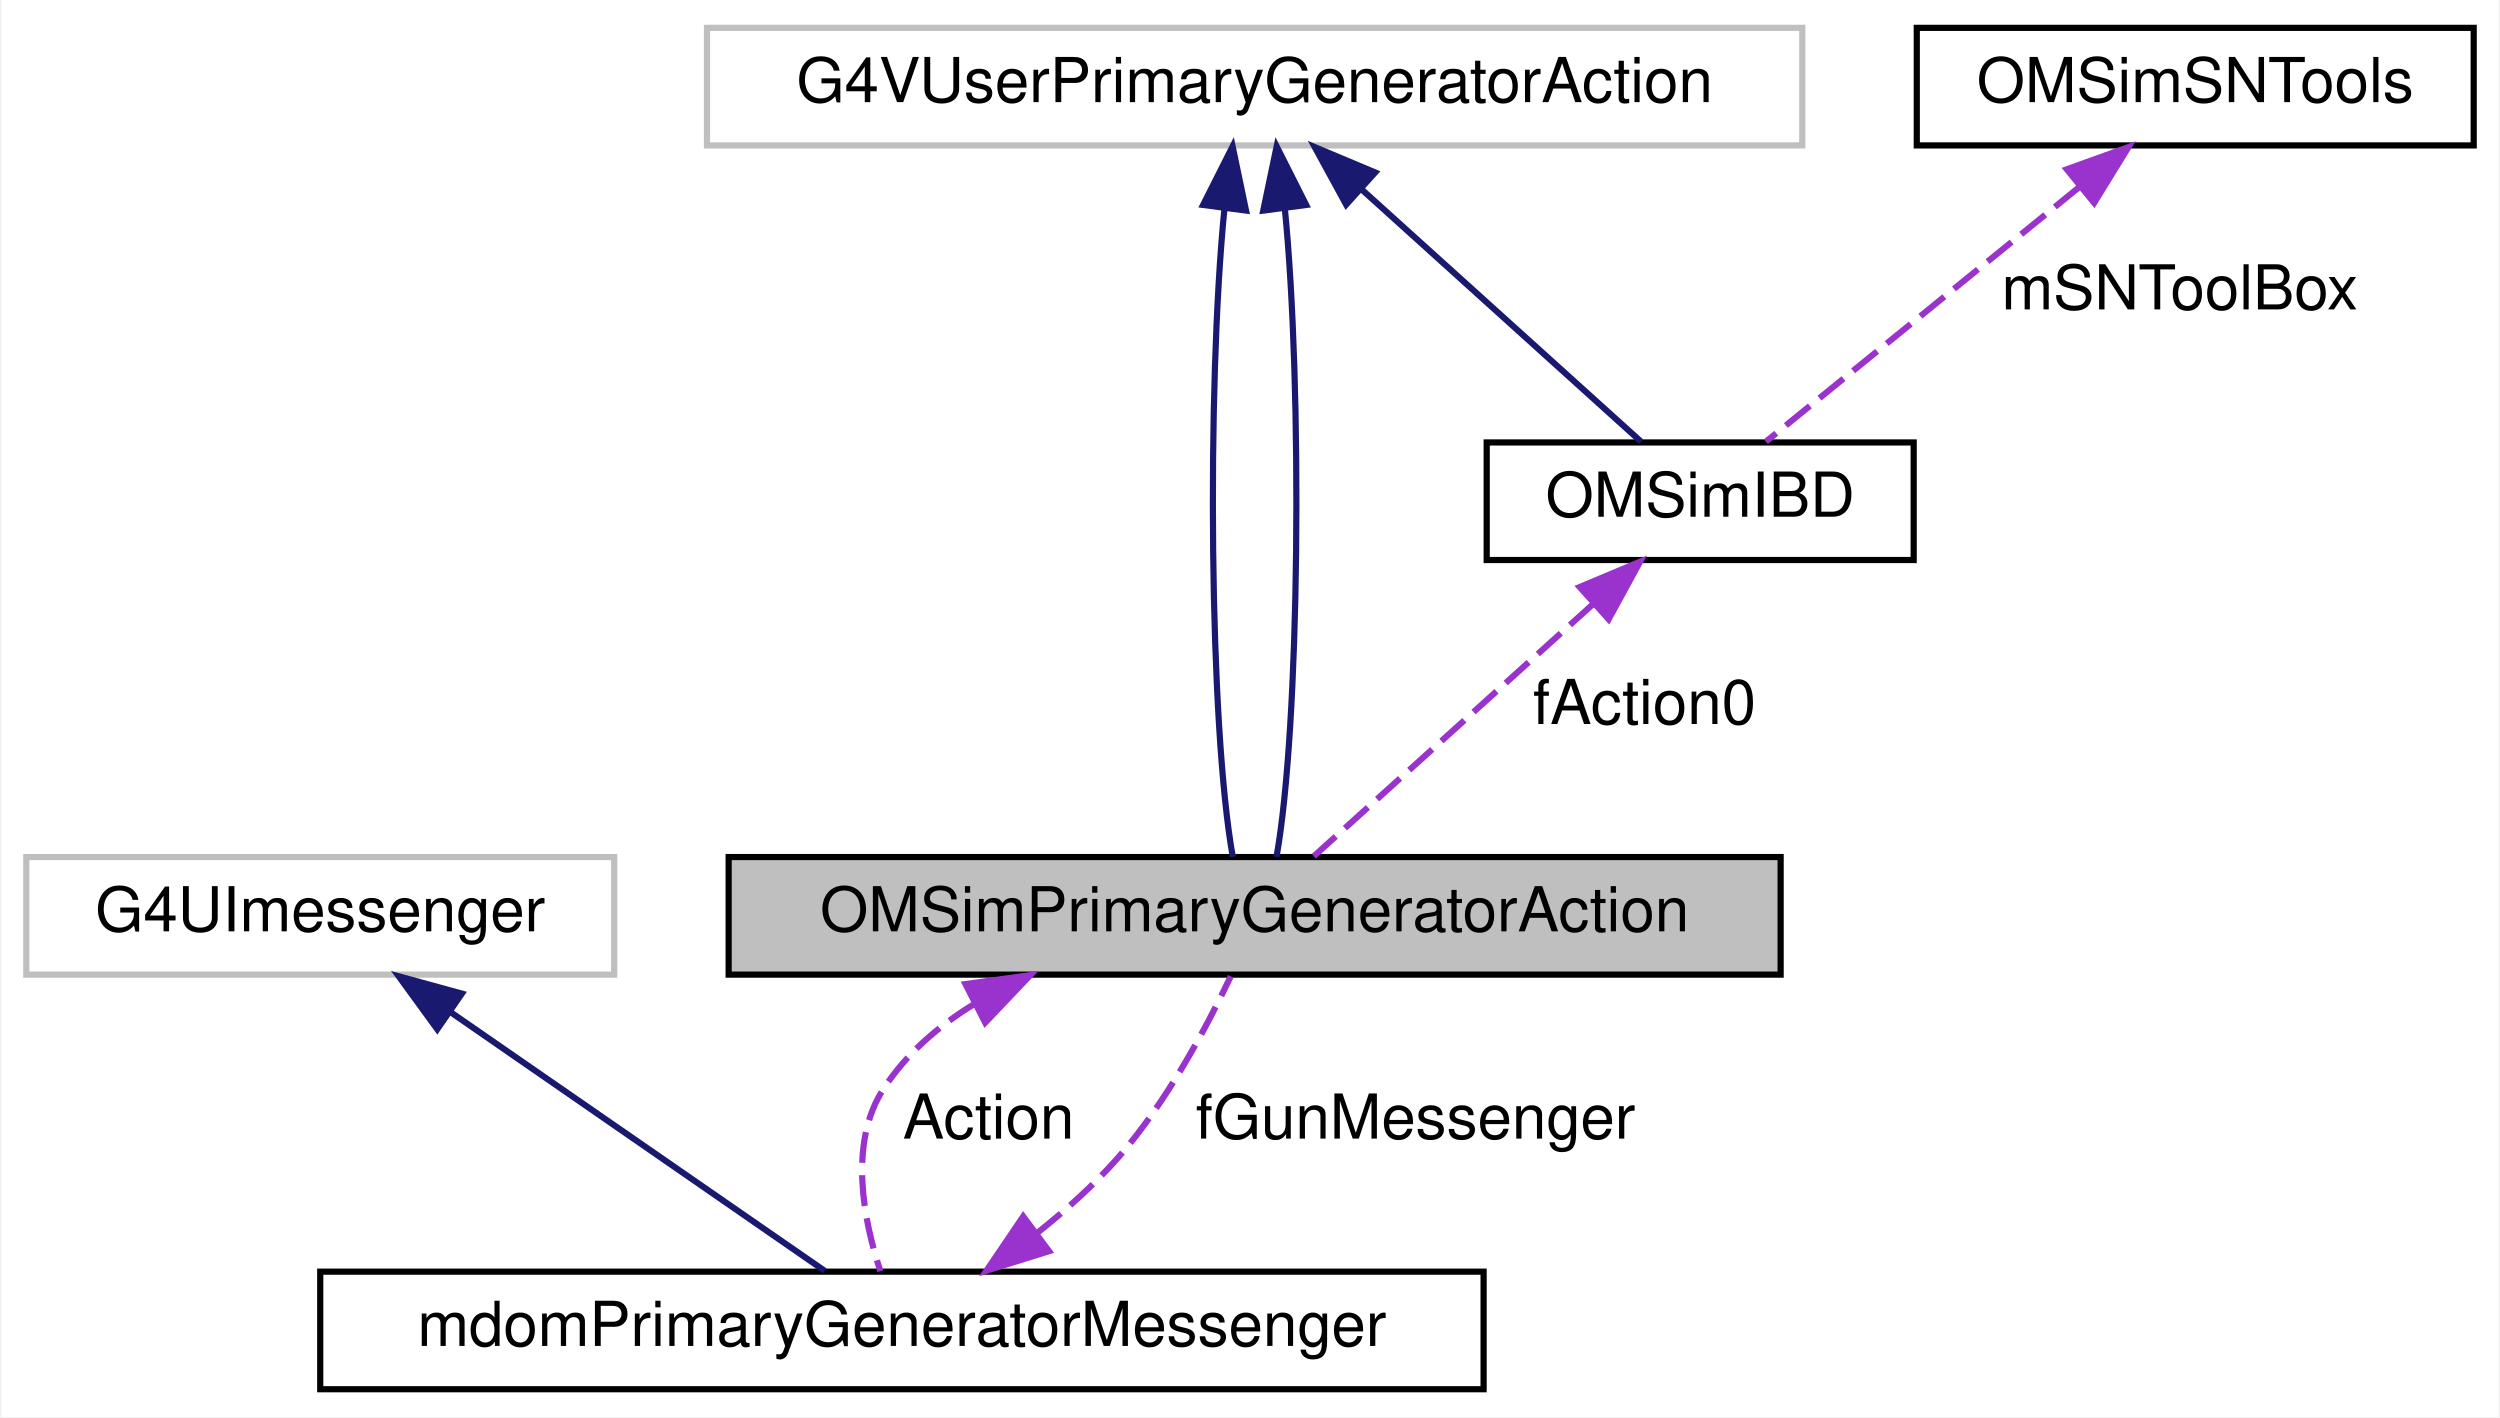
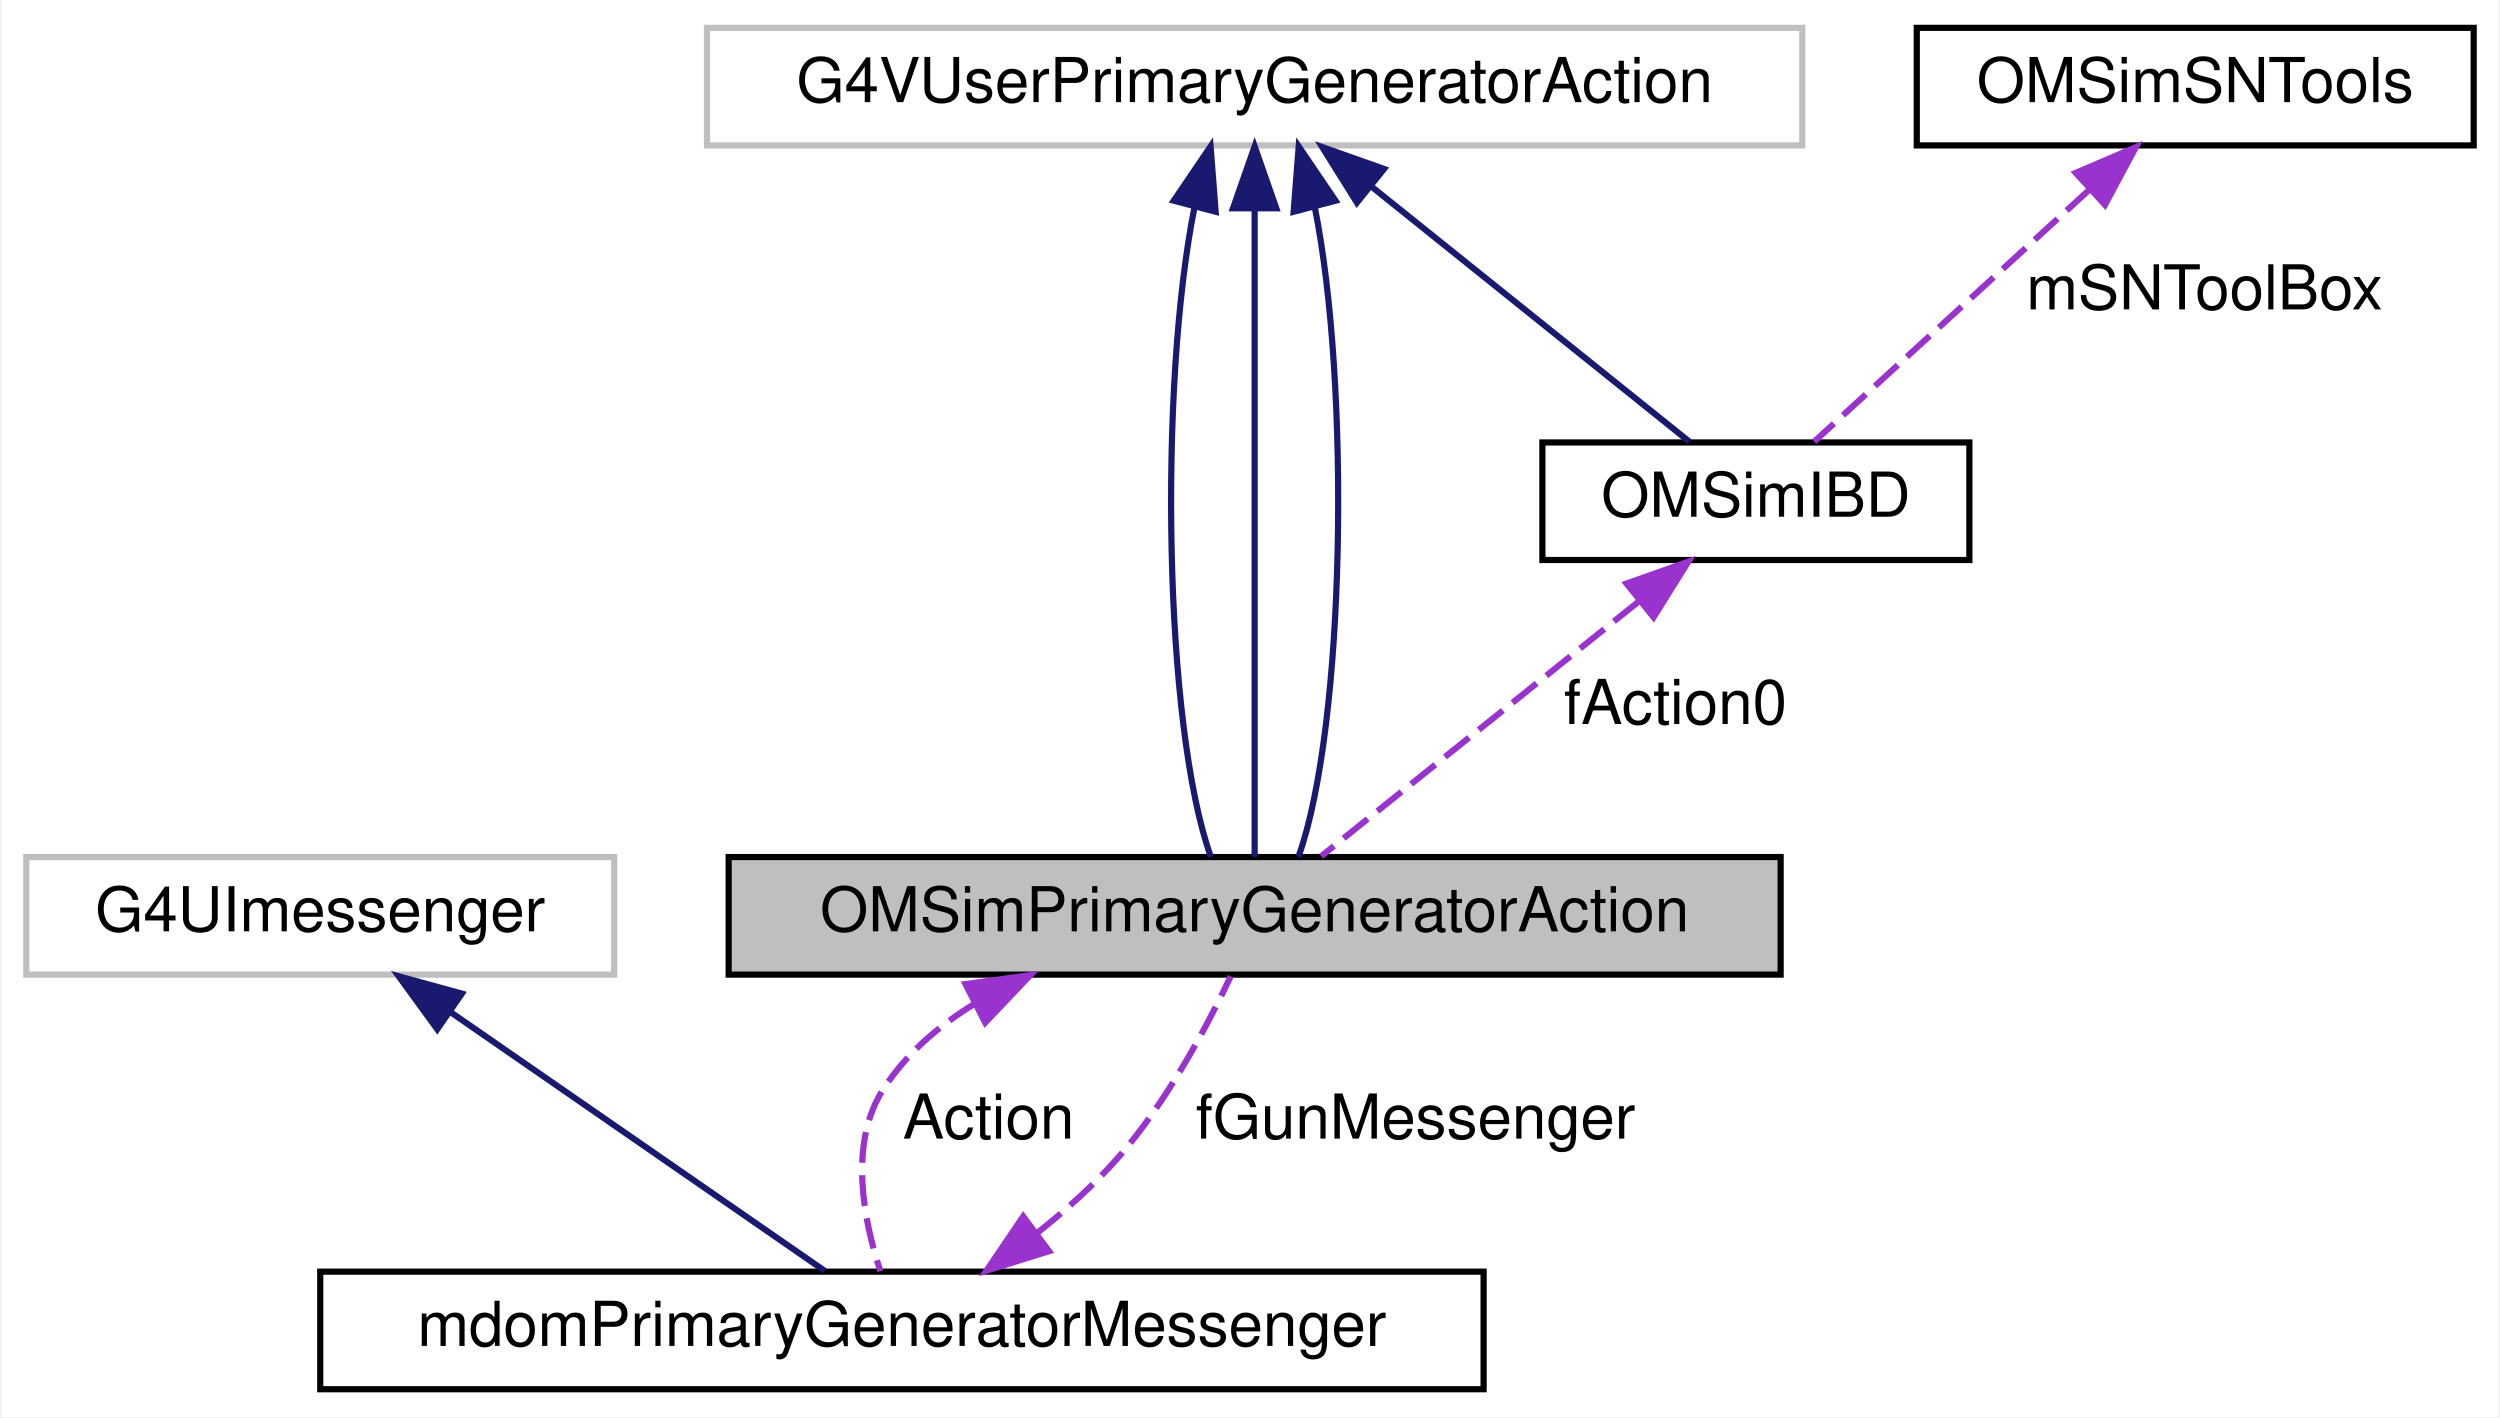
<svg xmlns="http://www.w3.org/2000/svg" xmlns:xlink="http://www.w3.org/1999/xlink" width="404pt" height="229pt" viewBox="0.00 0.00 403.50 229.00">
  <g id="graph0" class="graph" transform="scale(1 1) rotate(0) translate(4 225)">
    <polygon fill="white" stroke="transparent" points="-4,4 -4,-225 399.5,-225 399.5,4 -4,4" />
    <g id="node1" class="node">
      <g id="a_node1">
        <a xlink:title=" ">
          <polygon fill="#bfbfbf" stroke="black" points="113.5,-67.5 113.5,-86.5 283.5,-86.5 283.5,-67.5 113.5,-67.5" />
          <text text-anchor="middle" x="198.5" y="-74.5" font-family="Helvetica,sans-Serif" font-size="10.00">OMSimPrimaryGeneratorAction</text>
        </a>
      </g>
    </g>
    <g id="node5" class="node">
      <g id="a_node5">
        <a xlink:href="classmdom_primary_generator_messenger.html" target="_top" xlink:title=" ">
          <polygon fill="white" stroke="black" points="47.5,-0.5 47.5,-19.5 235.5,-19.5 235.5,-0.5 47.5,-0.5" />
          <text text-anchor="middle" x="141.5" y="-7.5" font-family="Helvetica,sans-Serif" font-size="10.00">mdomPrimaryGeneratorMessenger</text>
        </a>
      </g>
    </g>
-     <g id="edge8" class="edge">
+     <g id="edge9" class="edge">
      <path fill="none" stroke="#9a32cd" stroke-dasharray="5,2" d="M153.33,-62.84C147.46,-59.27 142.21,-54.74 138.5,-49 132.82,-40.22 135.3,-27.8 138.02,-19.58" />
      <polygon fill="#9a32cd" stroke="#9a32cd" points="151.77,-65.97 162.26,-67.42 154.96,-59.74 151.77,-65.97" />
      <text text-anchor="middle" x="155.5" y="-41" font-family="Helvetica,sans-Serif" font-size="10.00"> Action</text>
    </g>
    <g id="node2" class="node">
      <g id="a_node2">
        <a xlink:title=" ">
          <polygon fill="white" stroke="#bfbfbf" points="110,-201.5 110,-220.5 287,-220.5 287,-201.5 110,-201.5" />
          <text text-anchor="middle" x="198.5" y="-208.5" font-family="Helvetica,sans-Serif" font-size="10.00">G4VUserPrimaryGeneratorAction</text>
        </a>
      </g>
    </g>
    <g id="edge1" class="edge">
-       <path fill="none" stroke="midnightblue" d="M193.62,-191.28C190.74,-162.25 191.19,-107.54 194.97,-86.52" />
-       <polygon fill="midnightblue" stroke="midnightblue" points="190.17,-191.88 194.94,-201.34 197.11,-190.97 190.17,-191.88" />
+       <path fill="none" stroke="midnightblue" d="M188.81,-191.66C182.97,-162.73 183.84,-107.63 191.43,-86.52" />
+       <polygon fill="midnightblue" stroke="midnightblue" points="185.43,-192.57 191.38,-201.34 192.2,-190.78 185.43,-192.57" />
    </g>
    <g id="edge2" class="edge">
-       <path fill="none" stroke="midnightblue" d="M203.38,-191.28C206.26,-162.25 205.81,-107.54 202.03,-86.52" />
-       <polygon fill="midnightblue" stroke="midnightblue" points="199.89,-190.97 202.06,-201.34 206.83,-191.88 199.89,-190.97" />
+       <path fill="none" stroke="midnightblue" d="M198.5,-191.28C198.5,-162.25 198.5,-107.54 198.5,-86.52" />
+       <polygon fill="midnightblue" stroke="midnightblue" points="195,-191.34 198.5,-201.34 202,-191.34 195,-191.34" />
+     </g>
+     <g id="edge3" class="edge">
+       <path fill="none" stroke="midnightblue" d="M208.19,-191.66C214.03,-162.73 213.16,-107.63 205.57,-86.52" />
+       <polygon fill="midnightblue" stroke="midnightblue" points="204.8,-190.78 205.62,-201.34 211.57,-192.57 204.8,-190.78" />
    </g>
    <g id="node3" class="node">
      <g id="a_node3">
        <a xlink:href="class_o_m_sim_i_b_d.html" target="_top" xlink:title="Class in charge of generating positrons from IBD of supernova antineutrino interactions.">
-           <polygon fill="white" stroke="black" points="236,-134.5 236,-153.5 305,-153.5 305,-134.5 236,-134.5" />
-           <text text-anchor="middle" x="270.5" y="-141.5" font-family="Helvetica,sans-Serif" font-size="10.00">OMSimIBD</text>
+           <polygon fill="white" stroke="black" points="245,-134.5 245,-153.5 314,-153.5 314,-134.5 245,-134.5" />
+           <text text-anchor="middle" x="279.5" y="-141.5" font-family="Helvetica,sans-Serif" font-size="10.00">OMSimIBD</text>
        </a>
      </g>
    </g>
+     <g id="edge5" class="edge">
+       <path fill="none" stroke="midnightblue" d="M217.55,-194.71C233.51,-181.91 255.71,-164.09 268.75,-153.63" />
+       <polygon fill="midnightblue" stroke="midnightblue" points="215.03,-192.25 209.42,-201.23 219.41,-197.7 215.03,-192.25" />
+     </g>
    <g id="edge4" class="edge">
-       <path fill="none" stroke="midnightblue" d="M215.83,-194.36C229.98,-181.58 249.46,-163.99 260.94,-153.63" />
-       <polygon fill="midnightblue" stroke="midnightblue" points="213.29,-191.93 208.21,-201.23 217.98,-197.13 213.29,-191.93" />
-     </g>
-     <g id="edge3" class="edge">
-       <path fill="none" stroke="#9a32cd" stroke-dasharray="5,2" d="M253.17,-127.36C239.02,-114.58 219.54,-96.99 208.06,-86.63" />
-       <polygon fill="#9a32cd" stroke="#9a32cd" points="251.02,-130.13 260.79,-134.23 255.71,-124.93 251.02,-130.13" />
-       <text text-anchor="middle" x="261.5" y="-108" font-family="Helvetica,sans-Serif" font-size="10.00"> fAction0</text>
+       <path fill="none" stroke="#9a32cd" stroke-dasharray="5,2" d="M260.45,-127.71C244.49,-114.91 222.29,-97.09 209.25,-86.63" />
+       <polygon fill="#9a32cd" stroke="#9a32cd" points="258.59,-130.7 268.58,-134.23 262.97,-125.25 258.59,-130.7" />
+       <text text-anchor="middle" x="266.5" y="-108" font-family="Helvetica,sans-Serif" font-size="10.00"> fAction0</text>
    </g>
    <g id="node4" class="node">
      <g id="a_node4">
        <a xlink:href="class_o_m_sim_s_n_tools.html" target="_top" xlink:title="Provides utility methods for generating ENES and IBD interactions.">
          <polygon fill="white" stroke="black" points="305.5,-201.5 305.5,-220.5 395.5,-220.5 395.5,-201.5 305.5,-201.5" />
          <text text-anchor="middle" x="350.5" y="-208.5" font-family="Helvetica,sans-Serif" font-size="10.00">OMSimSNTools</text>
        </a>
      </g>
    </g>
-     <g id="edge5" class="edge">
-       <path fill="none" stroke="#9a32cd" stroke-dasharray="5,2" d="M331.69,-194.71C315.92,-181.91 293.99,-164.09 281.12,-153.63" />
-       <polygon fill="#9a32cd" stroke="#9a32cd" points="329.74,-197.64 339.71,-201.23 334.16,-192.21 329.74,-197.64" />
-       <text text-anchor="middle" x="348" y="-175" font-family="Helvetica,sans-Serif" font-size="10.00"> mSNToolBox</text>
+     <g id="edge6" class="edge">
+       <path fill="none" stroke="#9a32cd" stroke-dasharray="5,2" d="M333.41,-194.36C319.45,-181.58 300.24,-163.99 288.92,-153.63" />
+       <polygon fill="#9a32cd" stroke="#9a32cd" points="331.19,-197.06 340.92,-201.23 335.91,-191.9 331.19,-197.06" />
+       <text text-anchor="middle" x="352" y="-175" font-family="Helvetica,sans-Serif" font-size="10.00"> mSNToolBox</text>
    </g>
-     <g id="edge6" class="edge">
+     <g id="edge7" class="edge">
      <path fill="none" stroke="#9a32cd" stroke-dasharray="5,2" d="M163.33,-25.73C167.98,-29.42 172.64,-33.6 176.5,-38 184.33,-46.95 190.79,-59.1 194.64,-67.23" />
      <polygon fill="#9a32cd" stroke="#9a32cd" points="165.27,-22.81 155.16,-19.66 161.1,-28.43 165.27,-22.81" />
      <text text-anchor="middle" x="224.5" y="-41" font-family="Helvetica,sans-Serif" font-size="10.00"> fGunMessenger</text>
    </g>
    <g id="node6" class="node">
      <g id="a_node6">
        <a xlink:title=" ">
          <polygon fill="white" stroke="#bfbfbf" points="0,-67.5 0,-86.5 95,-86.5 95,-67.5 0,-67.5" />
          <text text-anchor="middle" x="47.5" y="-74.5" font-family="Helvetica,sans-Serif" font-size="10.00">G4UImessenger</text>
        </a>
      </g>
    </g>
-     <g id="edge7" class="edge">
+     <g id="edge8" class="edge">
      <path fill="none" stroke="midnightblue" d="M68.59,-61.42C87.17,-48.57 113.62,-30.28 129.02,-19.63" />
      <polygon fill="midnightblue" stroke="midnightblue" points="66.41,-58.67 60.18,-67.23 70.39,-64.43 66.41,-58.67" />
    </g>
  </g>
</svg>
